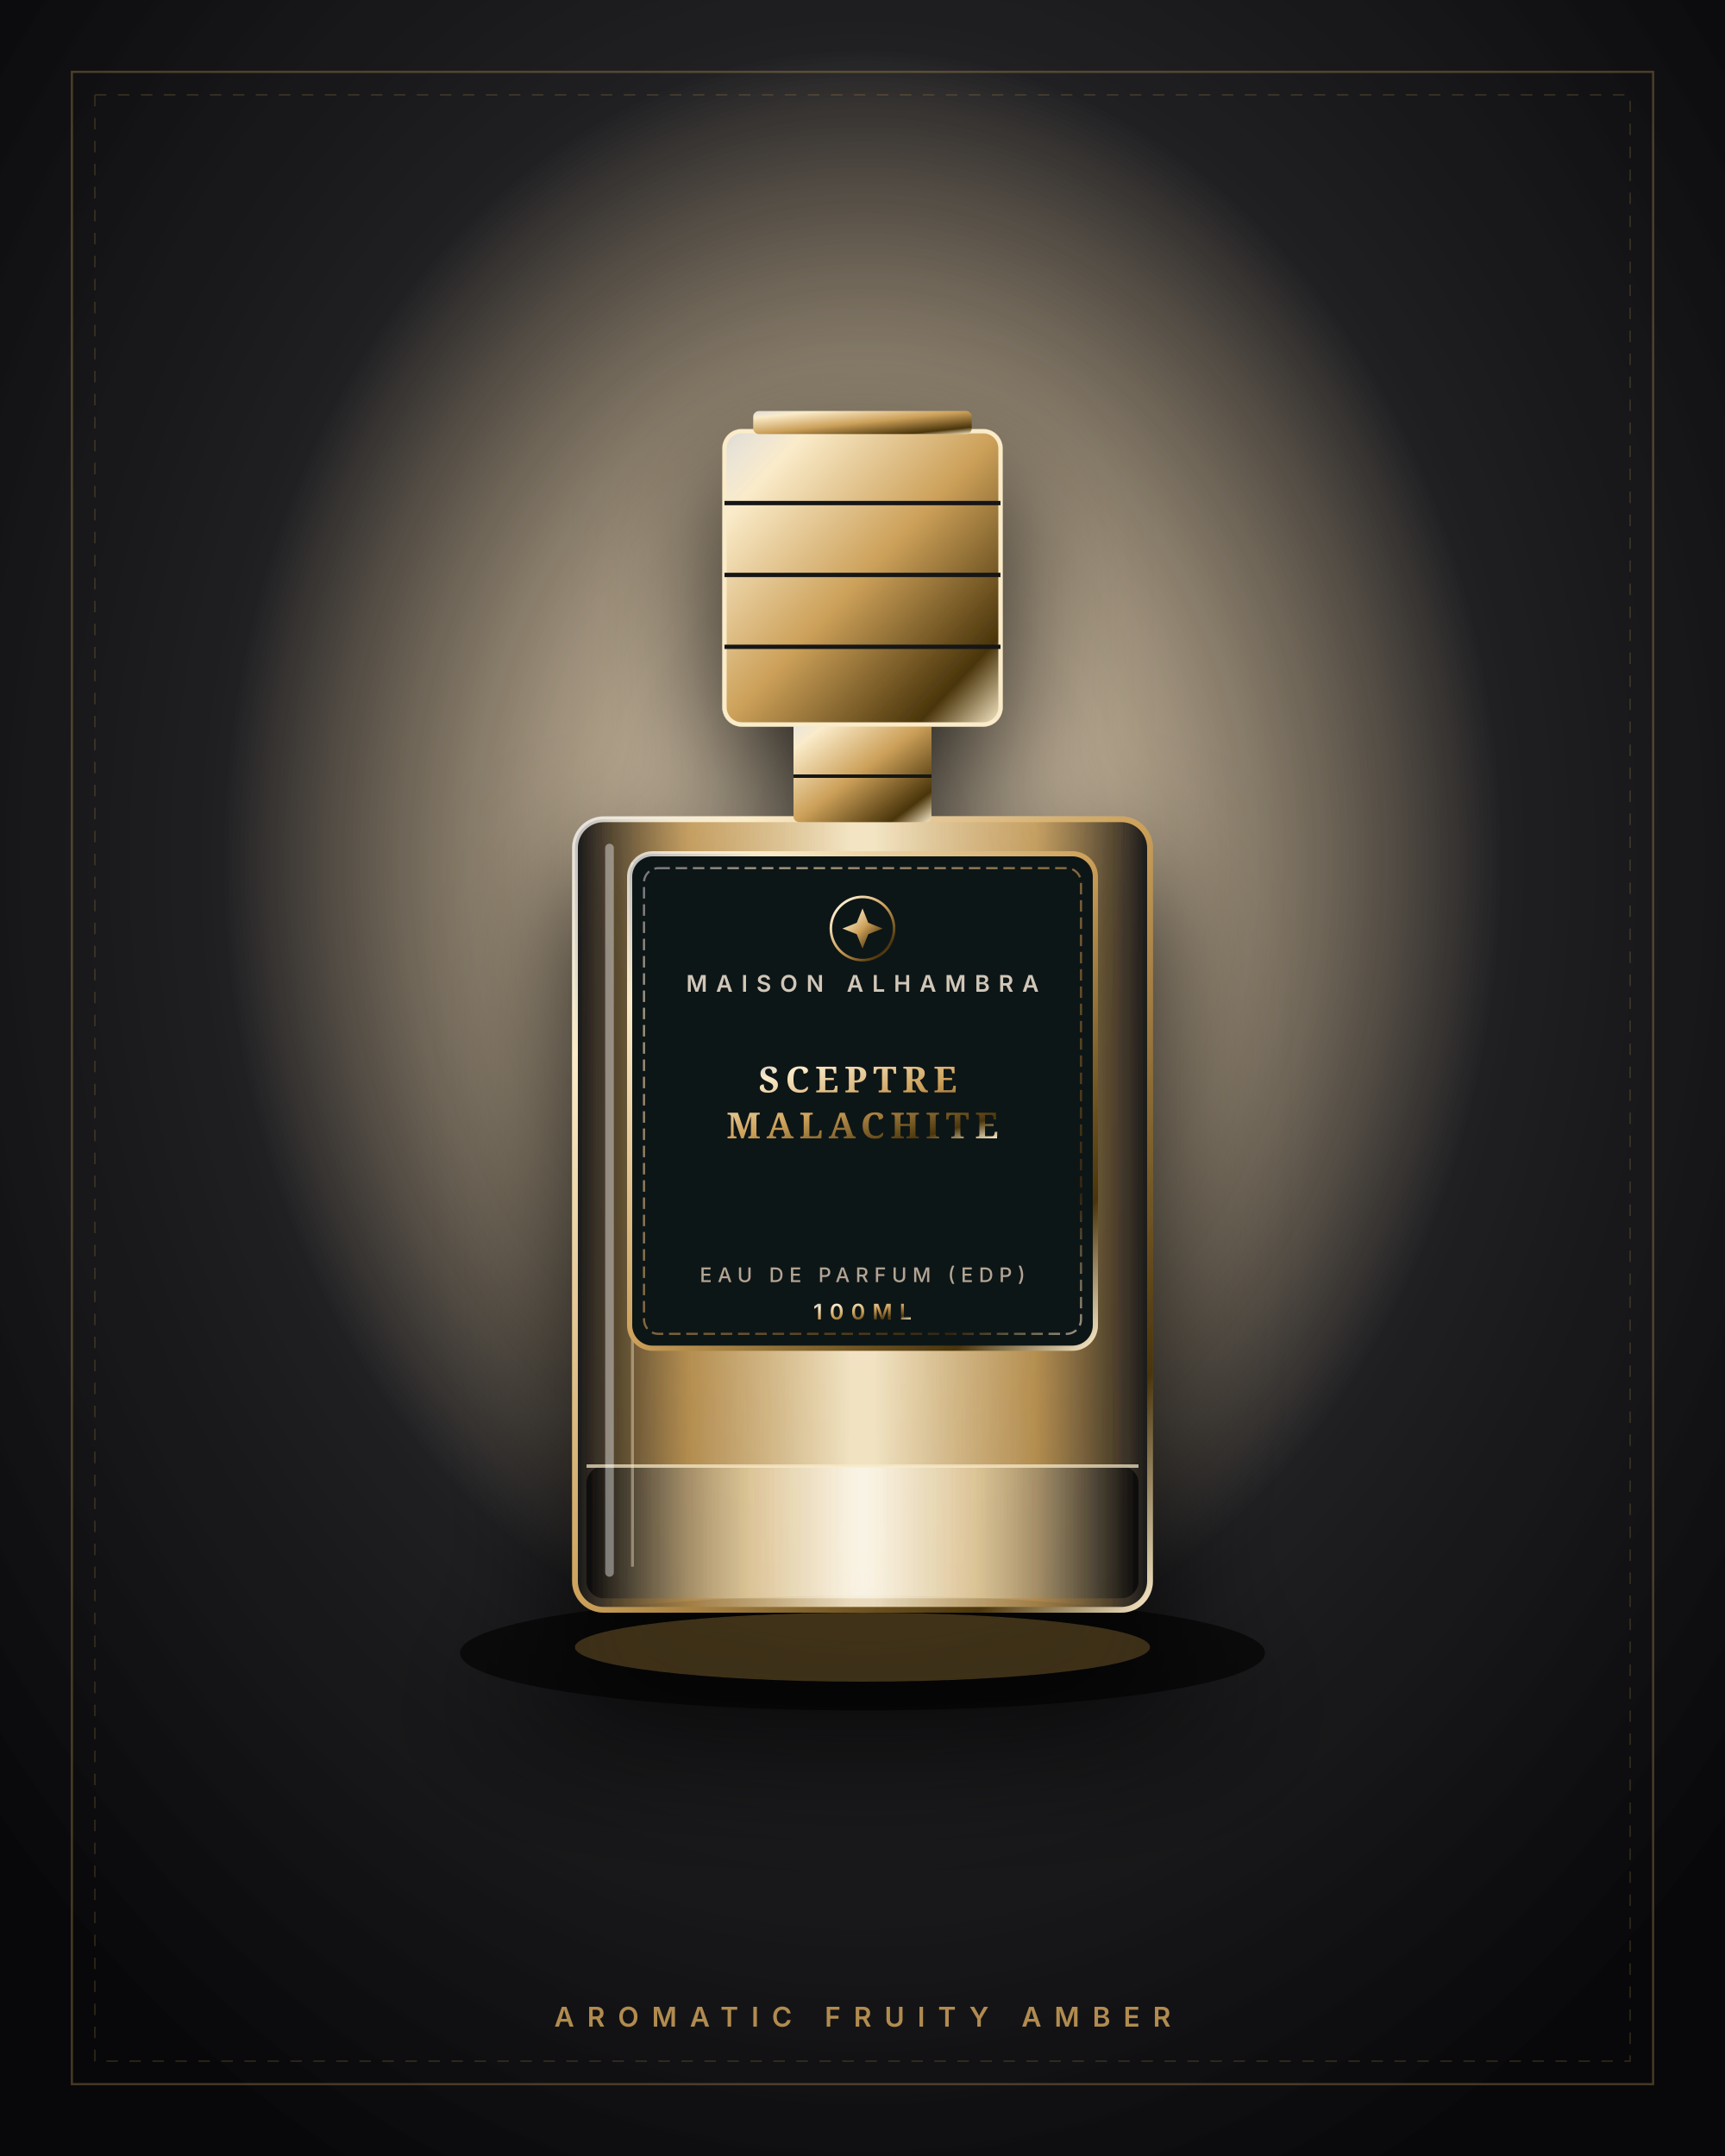
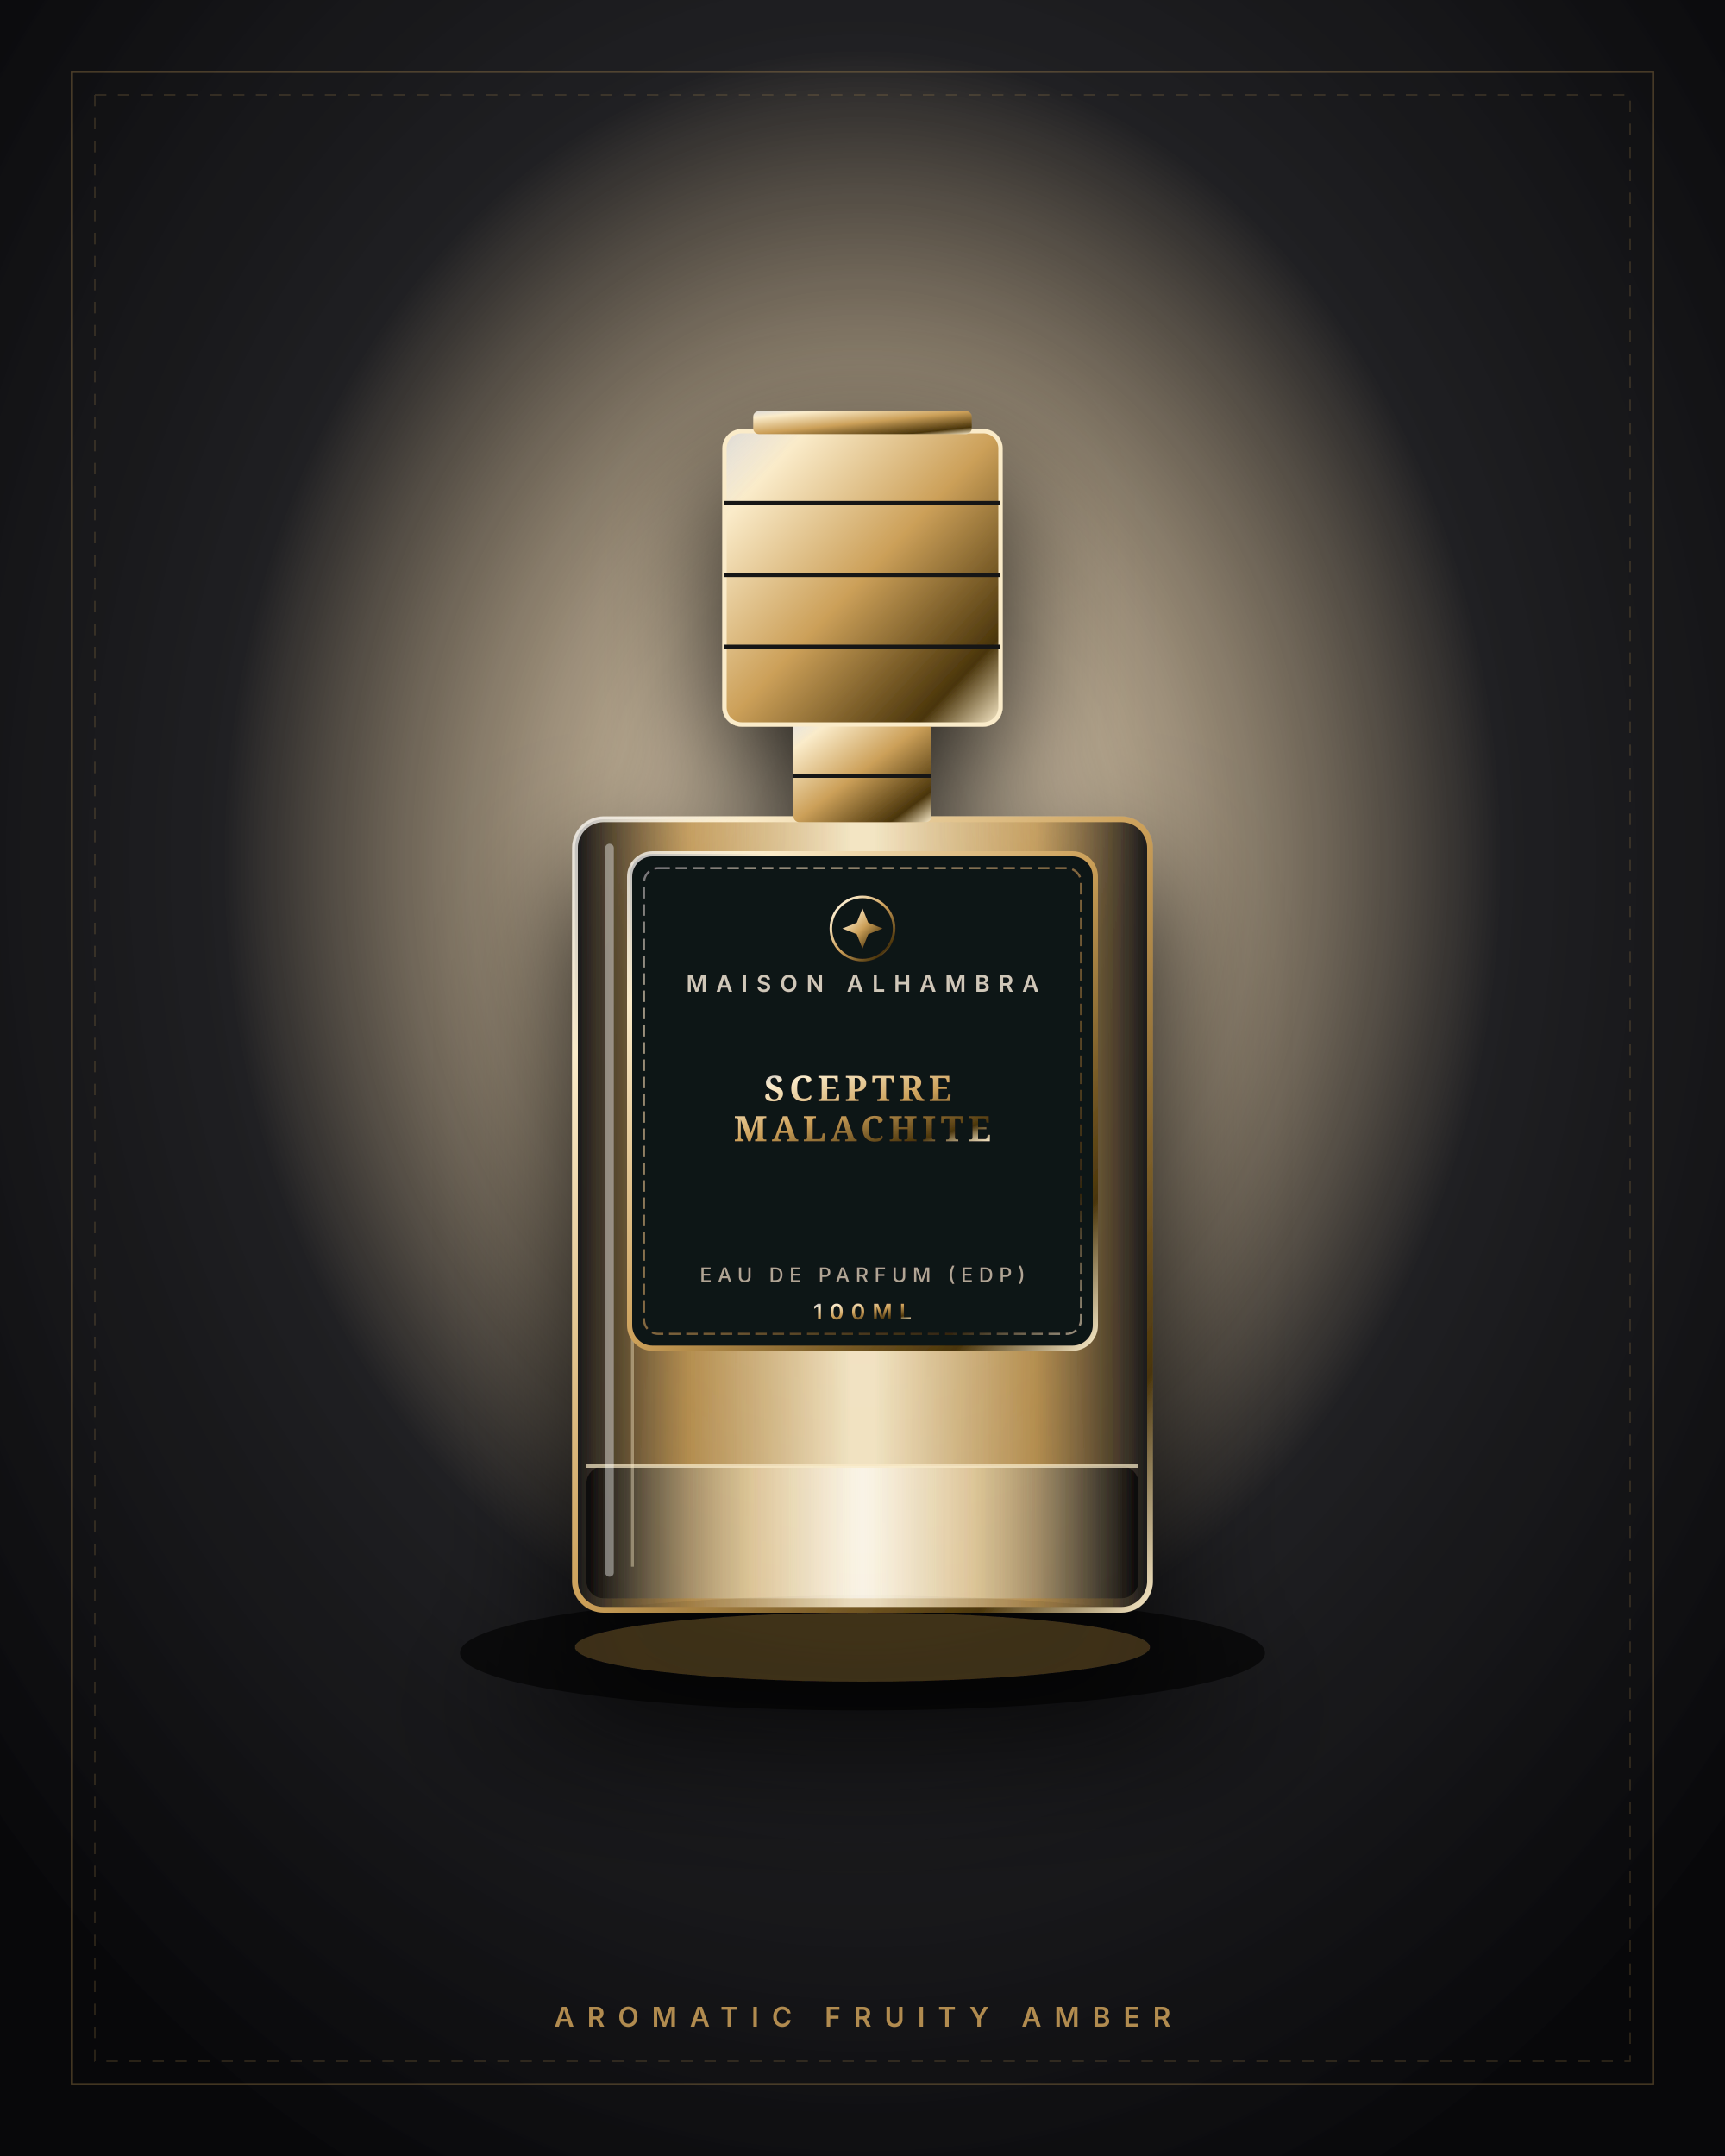
<svg xmlns="http://www.w3.org/2000/svg" viewBox="0 0 600 750" width="600" height="750">
  <defs>
    <radialGradient id="ambG" cx="50%" cy="40%" r="68%">
      <stop offset="0%" stop-color="#cca059" stop-opacity="0.32" />
      <stop offset="55%" stop-color="#151518" stop-opacity="0.95" />
      <stop offset="100%" stop-color="#08080a" />
    </radialGradient>
    <linearGradient id="metalG" x1="0%" y1="0%" x2="100%" y2="100%">
      <stop offset="0%" stop-color="#ffffff" stop-opacity="0.7" />
      <stop offset="15%" stop-color="#faebc9" />
      <stop offset="50%" stop-color="#cca059" />
      <stop offset="85%" stop-color="#4a350b" />
      <stop offset="100%" stop-color="#faebc9" />
    </linearGradient>
    <linearGradient id="bodyG" x1="0%" y1="0%" x2="100%" y2="0%">
      <stop offset="0%" stop-color="#151518" />
      <stop offset="20%" stop-color="#cca059" stop-opacity="0.75" />
      <stop offset="48%" stop-color="#faebc9" stop-opacity="0.92" />
      <stop offset="52%" stop-color="#faebc9" stop-opacity="0.92" />
      <stop offset="80%" stop-color="#cca059" stop-opacity="0.75" />
      <stop offset="100%" stop-color="#151518" />
    </linearGradient>
    <linearGradient id="baseG" x1="0%" y1="0%" x2="100%" y2="0%">
      <stop offset="0%" stop-color="#000000" stop-opacity="0.8" />
      <stop offset="30%" stop-color="#faebc9" stop-opacity="0.4" />
      <stop offset="50%" stop-color="#ffffff" stop-opacity="0.6" />
      <stop offset="70%" stop-color="#faebc9" stop-opacity="0.4" />
      <stop offset="100%" stop-color="#000000" stop-opacity="0.8" />
    </linearGradient>
    <filter id="flaconShadow" x="-30%" y="-20%" width="160%" height="150%">
      <feDropShadow dx="0" dy="20" stdDeviation="22" flood-color="#000000" flood-opacity="0.85" />
    </filter>
  </defs>
  <rect width="600" height="750" fill="url(#ambG)" />
  <rect x="25" y="25" width="550" height="700" fill="none" stroke="#cca059" stroke-width="0.75" opacity="0.32" />
  <rect x="33" y="33" width="534" height="684" fill="none" stroke="#cca059" stroke-width="0.5" stroke-dasharray="4,4" opacity="0.2" />
  <g transform="translate(300, 365)" filter="url(#flaconShadow)">
    <ellipse cx="0" cy="210" rx="140" ry="20" fill="#000000" opacity="0.6" />
    <ellipse cx="0" cy="208" rx="100" ry="12" fill="#cca059" opacity="0.25" />
    <rect x="-100" y="-80" width="200" height="275" rx="10" fill="url(#bodyG)" stroke="url(#metalG)" stroke-width="2" />
    <rect x="-96" y="145" width="192" height="46" rx="6" fill="url(#baseG)" opacity="0.95" />
    <line x1="-96" y1="145" x2="96" y2="145" stroke="#faebc9" stroke-width="1.2" opacity="0.7" />
    <line x1="-88" y1="-70" x2="-88" y2="182" stroke="#ffffff" stroke-width="3" stroke-linecap="round" opacity="0.4" />
    <line x1="-80" y1="-65" x2="-80" y2="180" stroke="#faebc9" stroke-width="1" opacity="0.4" />
    <rect x="-81.0" y="-68.0" width="162" height="172" rx="8" fill="#111216" stroke="url(#metalG)" stroke-width="1.8" />
    <rect x="-76.0" y="-63.0" width="152" height="162" rx="5" fill="none" stroke="url(#metalG)" stroke-width="0.75" stroke-dasharray="4,2" opacity="0.6" />
    <g transform="translate(0, -42.0)">
      <circle cx="0" cy="0" r="11" fill="none" stroke="url(#metalG)" stroke-width="0.9" />
      <polygon points="0,-7 2,-2 7,0 2,2 0,7 -2,2 -7,0 -2,-2" fill="url(#metalG)" />
    </g>
    <text x="0" y="-20.0" font-family="'Inter', -apple-system, sans-serif" font-size="8" font-weight="600" letter-spacing="3" fill="#cfc7b8" text-anchor="middle">MAISON ALHAMBRA</text>
    <line x1="-61.0" y1="-12.0" x2="61.0" y2="-12.0" stroke="url(#metalG)" stroke-width="0.6" opacity="0.5" />
-     <text x="0" y="15" font-family="'Cinzel', 'Playfair Display', 'Georgia', serif" font-size="12.5" font-weight="700" letter-spacing="2" fill="url(#metalG)" text-anchor="middle">
+     <text x="0" y="18.0" font-family="'Cinzel', 'Playfair Display', 'Georgia', serif" font-size="12.2" font-weight="700" letter-spacing="1.6" fill="url(#metalG)" text-anchor="middle">
      <tspan x="0" dy="0">SCEPTRE</tspan>
-       <tspan x="0" dy="16">MALACHITE</tspan>
+       <tspan x="0" dy="14">MALACHITE</tspan>
    </text>
    <line x1="-57.0" y1="66.0" x2="57.0" y2="66.0" stroke="url(#metalG)" stroke-width="0.6" opacity="0.5" />
    <text x="0" y="81.0" font-family="'Inter', -apple-system, sans-serif" font-size="7" font-weight="500" letter-spacing="2" fill="#b0a594" text-anchor="middle">EAU DE PARFUM (EDP)</text>
    <text x="0" y="94.0" font-family="'Inter', -apple-system, sans-serif" font-size="7.5" font-weight="600" letter-spacing="2.5" fill="url(#metalG)" text-anchor="middle">100ML</text>
    <rect x="-24" y="-115" width="48" height="36" rx="2" fill="url(#metalG)" />
    <line x1="-24" y1="-95" x2="24" y2="-95" stroke="#121316" stroke-width="1.2" />
    <rect x="-48" y="-215" width="96" height="102" rx="6" fill="url(#metalG)" stroke="#faebc9" stroke-width="1.5" />
    <line x1="-48" y1="-190" x2="48" y2="-190" stroke="#121316" stroke-width="1.5" />
    <line x1="-48" y1="-165" x2="48" y2="-165" stroke="#121316" stroke-width="1.5" />
    <line x1="-48" y1="-140" x2="48" y2="-140" stroke="#121316" stroke-width="1.5" />
    <rect x="-38" y="-222" width="76" height="8" rx="2" fill="url(#metalG)" />
  </g>
  <text x="300" y="705" font-family="'Inter', -apple-system, sans-serif" font-size="9.5" font-weight="600" letter-spacing="4.5" fill="#cca059" opacity="0.85" text-anchor="middle">AROMATIC FRUITY AMBER</text>
</svg>
